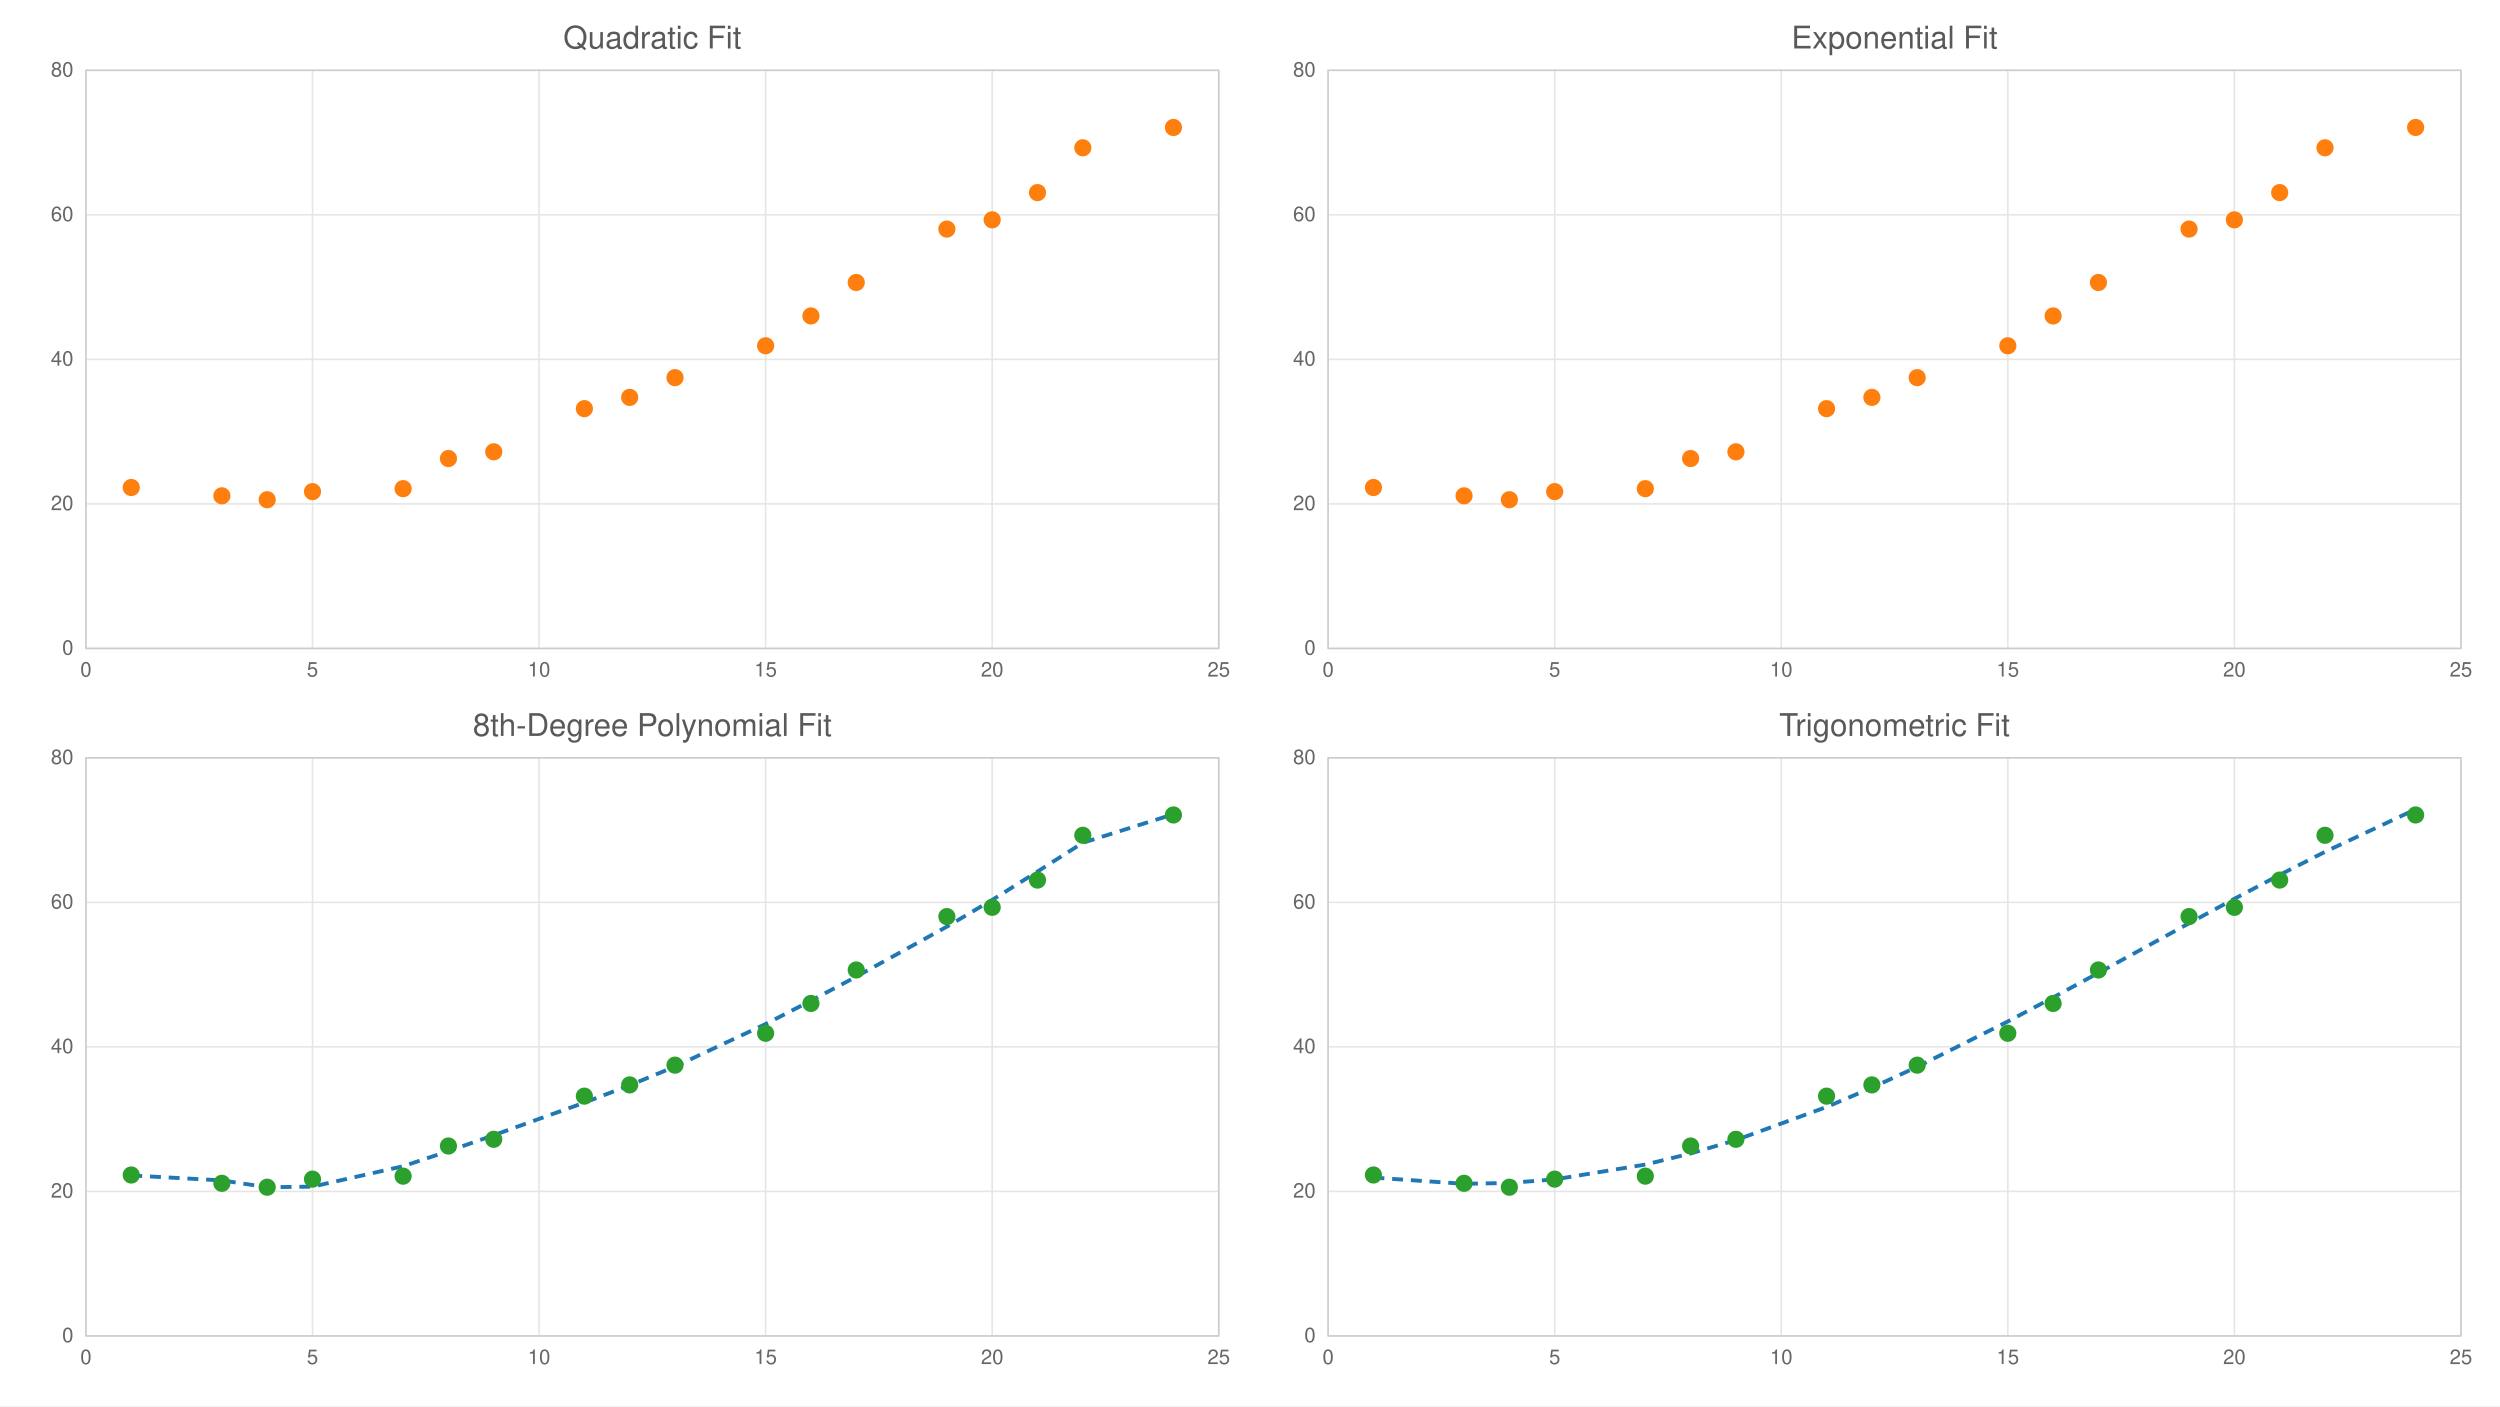
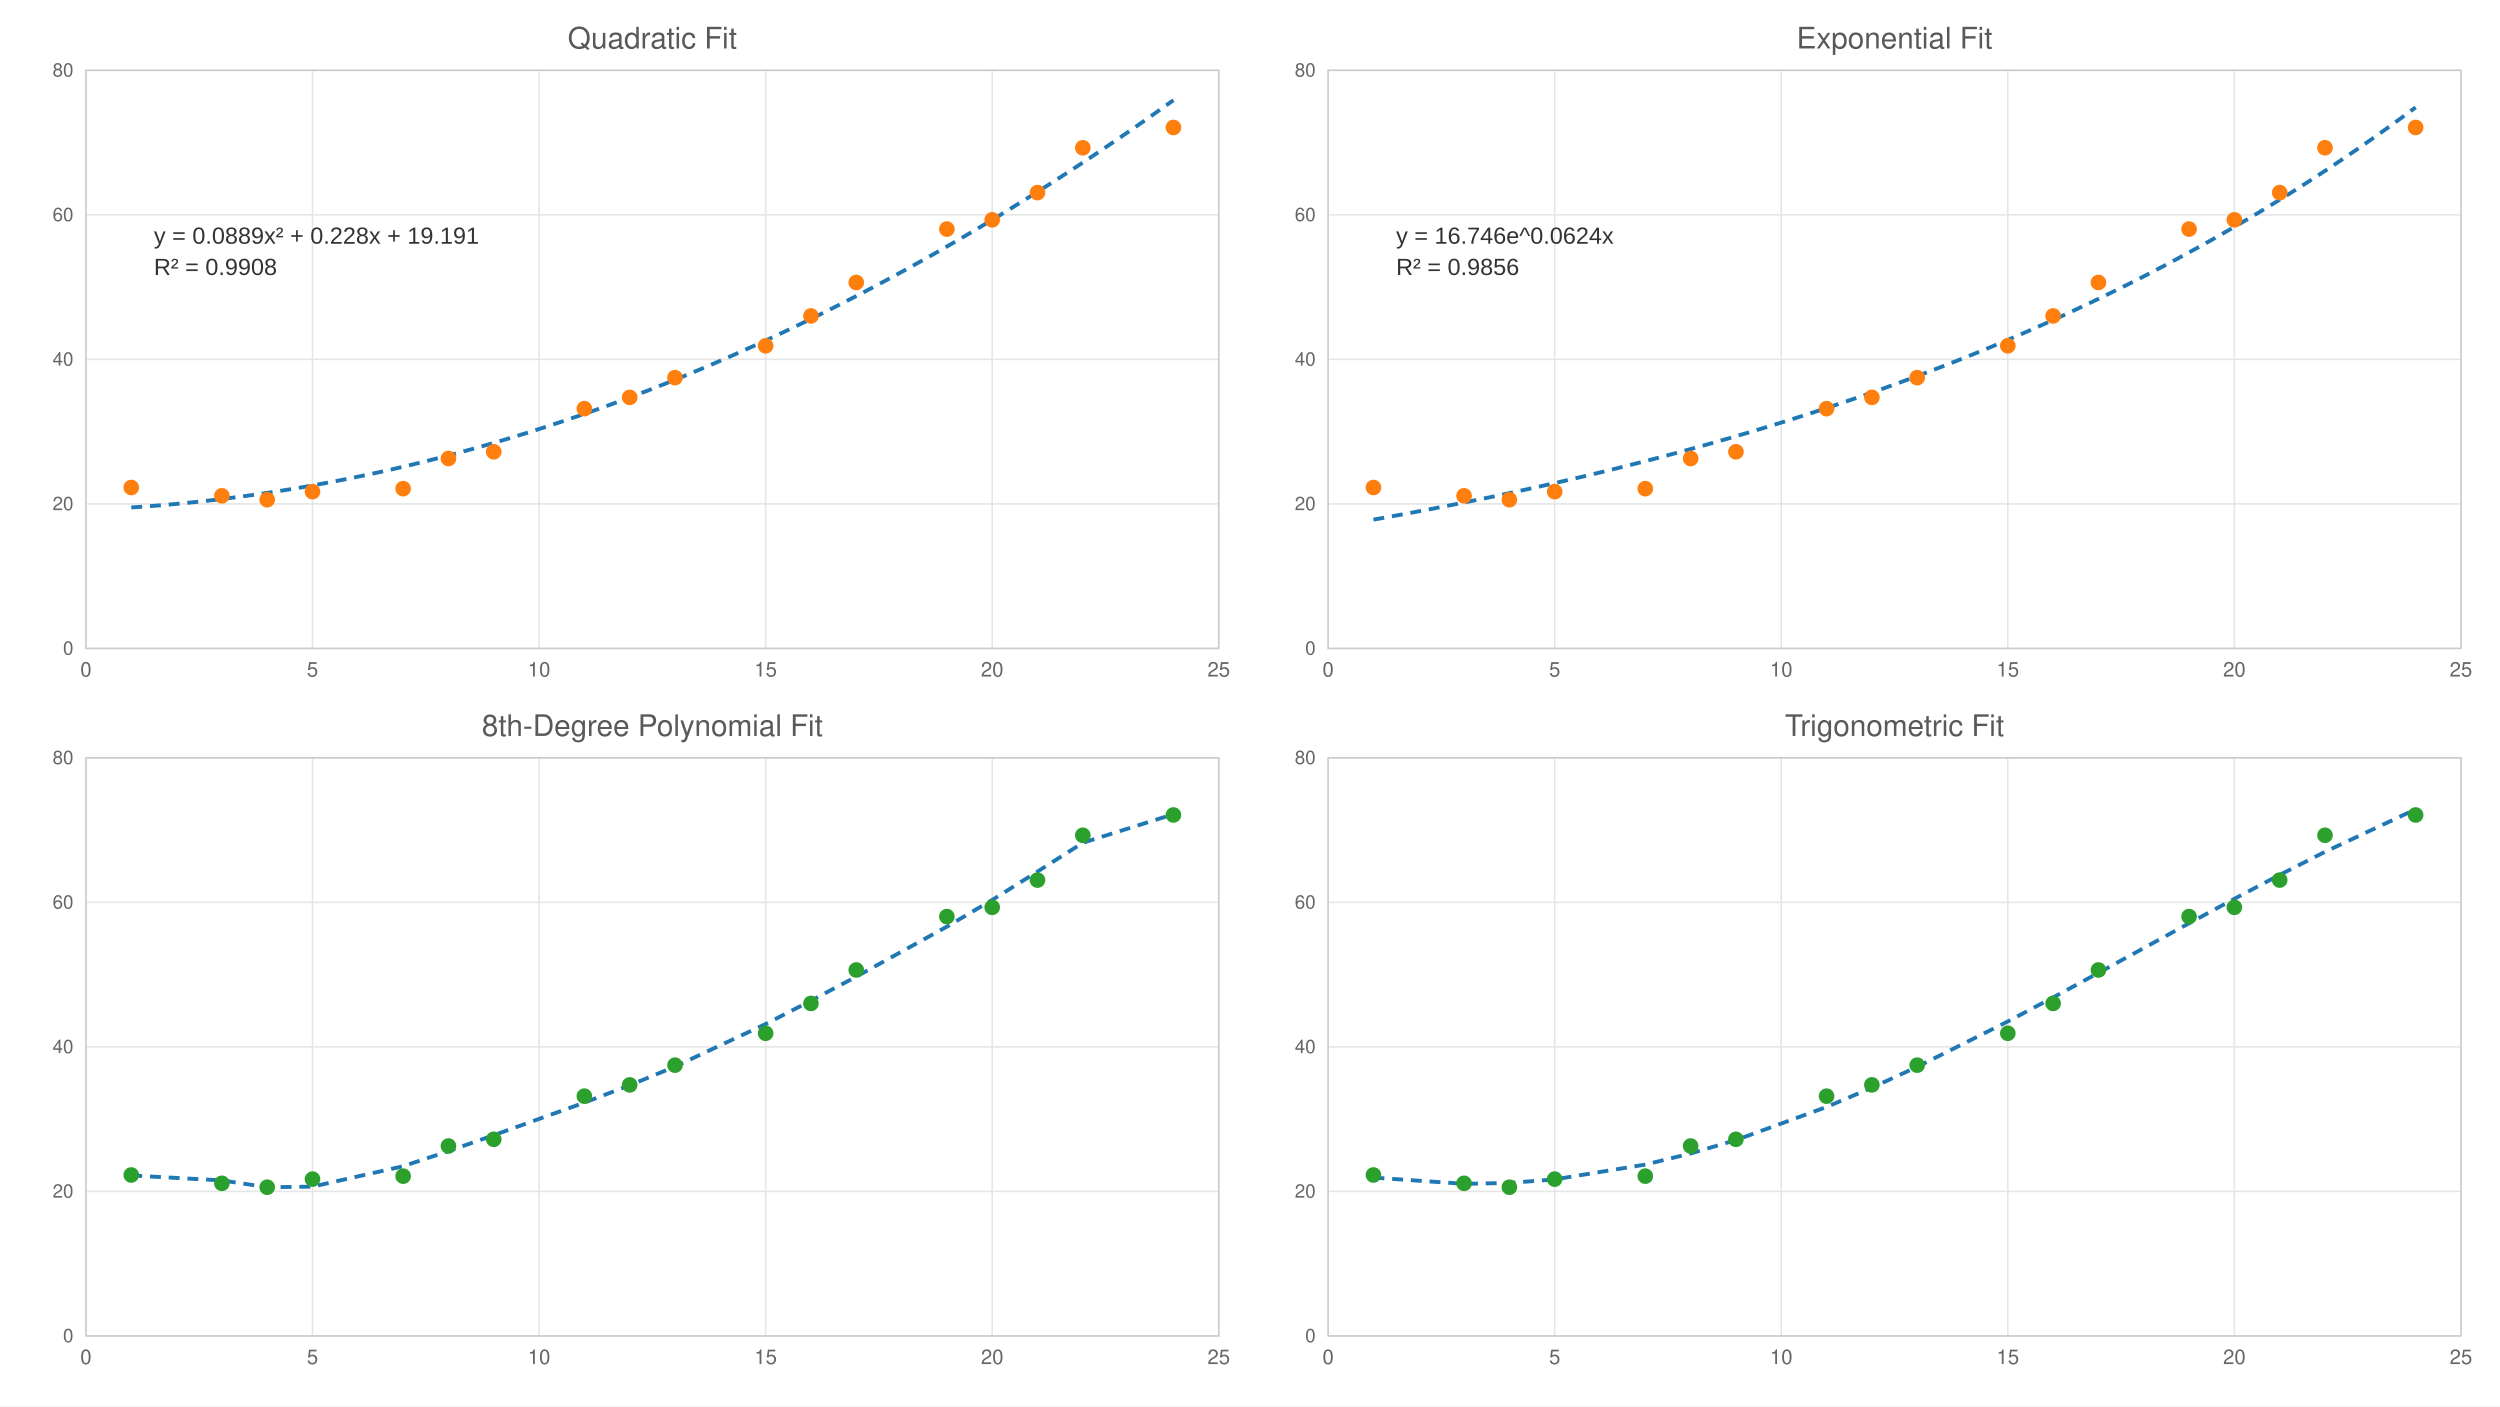
<svg xmlns="http://www.w3.org/2000/svg" viewBox="0 0 1600 900" width="1600" height="900">
  <rect x="0" y="0" width="1600" height="900" fill="white" />
-   <text x="417.5" y="31.0" text-anchor="middle" font-family="Helvetica,Arial,sans-serif" font-size="20" fill="#595959">Quadratic Fit</text>
+   <text x="417.5" y="31.0" text-anchor="middle" font-family="Helvetica,Arial,sans-serif" font-size="19" fill="#595959">Quadratic Fit</text>
  <rect x="55.0" y="45.0" width="725.0" height="370.0" fill="white" />
  <line x1="55.0" y1="415.0" x2="780.0" y2="415.0" stroke="#e5e5e5" stroke-width="1" />
-   <text x="47.0" y="419.0" text-anchor="end" font-family="Helvetica,Arial,sans-serif" font-size="13" fill="#666666">0</text>
+   <text x="47.0" y="419.0" text-anchor="end" font-family="Helvetica,Arial,sans-serif" font-size="12" fill="#666666">0</text>
  <line x1="55.0" y1="322.5" x2="780.0" y2="322.5" stroke="#e5e5e5" stroke-width="1" />
-   <text x="47.0" y="326.5" text-anchor="end" font-family="Helvetica,Arial,sans-serif" font-size="13" fill="#666666">20</text>
+   <text x="47.0" y="326.5" text-anchor="end" font-family="Helvetica,Arial,sans-serif" font-size="12" fill="#666666">20</text>
  <line x1="55.0" y1="230.0" x2="780.0" y2="230.0" stroke="#e5e5e5" stroke-width="1" />
-   <text x="47.0" y="234.0" text-anchor="end" font-family="Helvetica,Arial,sans-serif" font-size="13" fill="#666666">40</text>
+   <text x="47.0" y="234.0" text-anchor="end" font-family="Helvetica,Arial,sans-serif" font-size="12" fill="#666666">40</text>
  <line x1="55.0" y1="137.5" x2="780.0" y2="137.5" stroke="#e5e5e5" stroke-width="1" />
-   <text x="47.0" y="141.5" text-anchor="end" font-family="Helvetica,Arial,sans-serif" font-size="13" fill="#666666">60</text>
+   <text x="47.0" y="141.5" text-anchor="end" font-family="Helvetica,Arial,sans-serif" font-size="12" fill="#666666">60</text>
  <line x1="55.0" y1="45.0" x2="780.0" y2="45.0" stroke="#e5e5e5" stroke-width="1" />
-   <text x="47.0" y="49.0" text-anchor="end" font-family="Helvetica,Arial,sans-serif" font-size="13" fill="#666666">80</text>
+   <text x="47.0" y="49.0" text-anchor="end" font-family="Helvetica,Arial,sans-serif" font-size="12" fill="#666666">80</text>
  <line x1="55.0" y1="45.0" x2="55.0" y2="415.0" stroke="#e5e5e5" stroke-width="1" />
  <text x="55.0" y="433.0" text-anchor="middle" font-family="Helvetica,Arial,sans-serif" font-size="13" fill="#666666">0</text>
  <line x1="200.0" y1="45.0" x2="200.0" y2="415.0" stroke="#e5e5e5" stroke-width="1" />
  <text x="200.0" y="433.0" text-anchor="middle" font-family="Helvetica,Arial,sans-serif" font-size="13" fill="#666666">5</text>
  <line x1="345.0" y1="45.0" x2="345.0" y2="415.0" stroke="#e5e5e5" stroke-width="1" />
  <text x="345.0" y="433.0" text-anchor="middle" font-family="Helvetica,Arial,sans-serif" font-size="13" fill="#666666">10</text>
  <line x1="490.0" y1="45.0" x2="490.0" y2="415.0" stroke="#e5e5e5" stroke-width="1" />
  <text x="490.0" y="433.0" text-anchor="middle" font-family="Helvetica,Arial,sans-serif" font-size="13" fill="#666666">15</text>
  <line x1="635.0" y1="45.0" x2="635.0" y2="415.0" stroke="#e5e5e5" stroke-width="1" />
  <text x="635.0" y="433.0" text-anchor="middle" font-family="Helvetica,Arial,sans-serif" font-size="13" fill="#666666">20</text>
  <line x1="780.0" y1="45.0" x2="780.0" y2="415.0" stroke="#e5e5e5" stroke-width="1" />
  <text x="780.0" y="433.0" text-anchor="middle" font-family="Helvetica,Arial,sans-serif" font-size="13" fill="#666666">25</text>
  <rect x="55.0" y="45.0" width="725.0" height="370.0" fill="none" stroke="#cccccc" stroke-width="1" />
-   <circle cx="84.00" cy="312.00" r="5.5" fill="#ff7f0e" />
-   <circle cx="142.00" cy="317.32" r="5.5" fill="#ff7f0e" />
-   <circle cx="171.00" cy="319.82" r="5.5" fill="#ff7f0e" />
-   <circle cx="200.00" cy="314.64" r="5.5" fill="#ff7f0e" />
-   <circle cx="258.00" cy="312.74" r="5.5" fill="#ff7f0e" />
-   <circle cx="287.00" cy="293.45" r="5.5" fill="#ff7f0e" />
-   <circle cx="316.00" cy="289.15" r="5.5" fill="#ff7f0e" />
-   <circle cx="374.00" cy="261.54" r="5.5" fill="#ff7f0e" />
-   <circle cx="403.00" cy="254.33" r="5.5" fill="#ff7f0e" />
-   <circle cx="432.00" cy="241.70" r="5.5" fill="#ff7f0e" />
-   <circle cx="490.00" cy="221.30" r="5.5" fill="#ff7f0e" />
-   <circle cx="519.00" cy="202.20" r="5.5" fill="#ff7f0e" />
-   <circle cx="548.00" cy="180.79" r="5.5" fill="#ff7f0e" />
-   <circle cx="606.00" cy="146.61" r="5.5" fill="#ff7f0e" />
-   <circle cx="635.00" cy="140.69" r="5.5" fill="#ff7f0e" />
-   <circle cx="664.00" cy="123.26" r="5.5" fill="#ff7f0e" />
-   <circle cx="693.00" cy="94.58" r="5.5" fill="#ff7f0e" />
-   <circle cx="751.00" cy="81.58" r="5.5" fill="#ff7f0e" />
-   <text x="1212.5" y="31.0" text-anchor="middle" font-family="Helvetica,Arial,sans-serif" font-size="20" fill="#595959">Exponential Fit</text>
+   <path d="M84.00,324.78 L91.25,324.28 L98.50,323.73 L105.75,323.14 L113.00,322.49 L120.25,321.79 L127.50,321.04 L134.75,320.23 L142.00,319.38 L149.25,318.47 L156.50,317.51 L163.75,316.51 L171.00,315.45 L178.25,314.33 L185.50,313.17 L192.75,311.96 L200.00,310.69 L207.25,309.37 L214.50,308.00 L221.75,306.58 L229.00,305.11 L236.25,303.59 L243.50,302.02 L250.75,300.39 L258.00,298.71 L265.25,296.98 L272.50,295.20 L279.75,293.37 L287.00,291.49 L294.25,289.56 L301.50,287.57 L308.75,285.54 L316.00,283.45 L323.25,281.31 L330.50,279.12 L337.75,276.87 L345.00,274.58 L352.25,272.24 L359.50,269.84 L366.75,267.39 L374.00,264.89 L381.25,262.34 L388.50,259.74 L395.75,257.09 L403.00,254.38 L410.25,251.62 L417.50,248.82 L424.75,245.96 L432.00,243.05 L439.25,240.08 L446.50,237.07 L453.75,234.01 L461.00,230.89 L468.25,227.72 L475.50,224.50 L482.75,221.23 L490.00,217.91 L497.25,214.54 L504.50,211.12 L511.75,207.64 L519.00,204.11 L526.25,200.53 L533.50,196.90 L540.75,193.22 L548.00,189.49 L555.25,185.70 L562.50,181.87 L569.75,177.98 L577.00,174.04 L584.25,170.05 L591.50,166.01 L598.75,161.92 L606.00,157.78 L613.25,153.58 L620.50,149.33 L627.75,145.04 L635.00,140.69 L642.25,136.29 L649.50,131.83 L656.75,127.33 L664.00,122.77 L671.25,118.17 L678.50,113.51 L685.75,108.80 L693.00,104.04 L700.25,99.23 L707.50,94.36 L714.75,89.45 L722.00,84.48 L729.25,79.47 L736.50,74.40 L743.75,69.28 L751.00,64.10" fill="none" stroke="#1f77b4" stroke-width="2.5" stroke-dasharray="7,5" />
+   <circle cx="84.00" cy="312.00" r="5" fill="#ff7f0e" />
+   <circle cx="142.00" cy="317.32" r="5" fill="#ff7f0e" />
+   <circle cx="171.00" cy="319.82" r="5" fill="#ff7f0e" />
+   <circle cx="200.00" cy="314.64" r="5" fill="#ff7f0e" />
+   <circle cx="258.00" cy="312.74" r="5" fill="#ff7f0e" />
+   <circle cx="287.00" cy="293.45" r="5" fill="#ff7f0e" />
+   <circle cx="316.00" cy="289.15" r="5" fill="#ff7f0e" />
+   <circle cx="374.00" cy="261.54" r="5" fill="#ff7f0e" />
+   <circle cx="403.00" cy="254.33" r="5" fill="#ff7f0e" />
+   <circle cx="432.00" cy="241.70" r="5" fill="#ff7f0e" />
+   <circle cx="490.00" cy="221.30" r="5" fill="#ff7f0e" />
+   <circle cx="519.00" cy="202.20" r="5" fill="#ff7f0e" />
+   <circle cx="548.00" cy="180.79" r="5" fill="#ff7f0e" />
+   <circle cx="606.00" cy="146.61" r="5" fill="#ff7f0e" />
+   <circle cx="635.00" cy="140.69" r="5" fill="#ff7f0e" />
+   <circle cx="664.00" cy="123.26" r="5" fill="#ff7f0e" />
+   <circle cx="693.00" cy="94.58" r="5" fill="#ff7f0e" />
+   <circle cx="751.00" cy="81.58" r="5" fill="#ff7f0e" />
+   <text x="98.5" y="156.0" font-family="Arial,Helvetica,sans-serif" font-size="15" fill="#333333">y = 0.0889x² + 0.228x + 19.191</text>
+   <text x="98.5" y="176.0" font-family="Arial,Helvetica,sans-serif" font-size="15" fill="#333333">R² = 0.9908</text>
+   <text x="1212.5" y="31.0" text-anchor="middle" font-family="Helvetica,Arial,sans-serif" font-size="19" fill="#595959">Exponential Fit</text>
  <rect x="850.0" y="45.0" width="725.0" height="370.0" fill="white" />
  <line x1="850.0" y1="415.0" x2="1575.0" y2="415.0" stroke="#e5e5e5" stroke-width="1" />
-   <text x="842.0" y="419.0" text-anchor="end" font-family="Helvetica,Arial,sans-serif" font-size="13" fill="#666666">0</text>
+   <text x="842.0" y="419.0" text-anchor="end" font-family="Helvetica,Arial,sans-serif" font-size="12" fill="#666666">0</text>
  <line x1="850.0" y1="322.5" x2="1575.0" y2="322.5" stroke="#e5e5e5" stroke-width="1" />
-   <text x="842.0" y="326.5" text-anchor="end" font-family="Helvetica,Arial,sans-serif" font-size="13" fill="#666666">20</text>
+   <text x="842.0" y="326.5" text-anchor="end" font-family="Helvetica,Arial,sans-serif" font-size="12" fill="#666666">20</text>
  <line x1="850.0" y1="230.0" x2="1575.0" y2="230.0" stroke="#e5e5e5" stroke-width="1" />
-   <text x="842.0" y="234.0" text-anchor="end" font-family="Helvetica,Arial,sans-serif" font-size="13" fill="#666666">40</text>
+   <text x="842.0" y="234.0" text-anchor="end" font-family="Helvetica,Arial,sans-serif" font-size="12" fill="#666666">40</text>
  <line x1="850.0" y1="137.5" x2="1575.0" y2="137.5" stroke="#e5e5e5" stroke-width="1" />
-   <text x="842.0" y="141.5" text-anchor="end" font-family="Helvetica,Arial,sans-serif" font-size="13" fill="#666666">60</text>
+   <text x="842.0" y="141.5" text-anchor="end" font-family="Helvetica,Arial,sans-serif" font-size="12" fill="#666666">60</text>
  <line x1="850.0" y1="45.0" x2="1575.0" y2="45.0" stroke="#e5e5e5" stroke-width="1" />
-   <text x="842.0" y="49.0" text-anchor="end" font-family="Helvetica,Arial,sans-serif" font-size="13" fill="#666666">80</text>
+   <text x="842.0" y="49.0" text-anchor="end" font-family="Helvetica,Arial,sans-serif" font-size="12" fill="#666666">80</text>
  <line x1="850.0" y1="45.0" x2="850.0" y2="415.0" stroke="#e5e5e5" stroke-width="1" />
  <text x="850.0" y="433.0" text-anchor="middle" font-family="Helvetica,Arial,sans-serif" font-size="13" fill="#666666">0</text>
  <line x1="995.0" y1="45.0" x2="995.0" y2="415.0" stroke="#e5e5e5" stroke-width="1" />
  <text x="995.0" y="433.0" text-anchor="middle" font-family="Helvetica,Arial,sans-serif" font-size="13" fill="#666666">5</text>
  <line x1="1140.0" y1="45.0" x2="1140.0" y2="415.0" stroke="#e5e5e5" stroke-width="1" />
  <text x="1140.0" y="433.0" text-anchor="middle" font-family="Helvetica,Arial,sans-serif" font-size="13" fill="#666666">10</text>
  <line x1="1285.0" y1="45.0" x2="1285.0" y2="415.0" stroke="#e5e5e5" stroke-width="1" />
  <text x="1285.0" y="433.0" text-anchor="middle" font-family="Helvetica,Arial,sans-serif" font-size="13" fill="#666666">15</text>
  <line x1="1430.0" y1="45.0" x2="1430.0" y2="415.0" stroke="#e5e5e5" stroke-width="1" />
  <text x="1430.0" y="433.0" text-anchor="middle" font-family="Helvetica,Arial,sans-serif" font-size="13" fill="#666666">20</text>
  <line x1="1575.0" y1="45.0" x2="1575.0" y2="415.0" stroke="#e5e5e5" stroke-width="1" />
  <text x="1575.0" y="433.0" text-anchor="middle" font-family="Helvetica,Arial,sans-serif" font-size="13" fill="#666666">25</text>
  <rect x="850.0" y="45.0" width="725.0" height="370.0" fill="none" stroke="#cccccc" stroke-width="1" />
-   <circle cx="879.00" cy="312.00" r="5.5" fill="#ff7f0e" />
-   <circle cx="937.00" cy="317.32" r="5.5" fill="#ff7f0e" />
-   <circle cx="966.00" cy="319.82" r="5.5" fill="#ff7f0e" />
-   <circle cx="995.00" cy="314.64" r="5.5" fill="#ff7f0e" />
-   <circle cx="1053.00" cy="312.74" r="5.5" fill="#ff7f0e" />
-   <circle cx="1082.00" cy="293.45" r="5.5" fill="#ff7f0e" />
-   <circle cx="1111.00" cy="289.15" r="5.5" fill="#ff7f0e" />
-   <circle cx="1169.00" cy="261.54" r="5.5" fill="#ff7f0e" />
-   <circle cx="1198.00" cy="254.33" r="5.5" fill="#ff7f0e" />
-   <circle cx="1227.00" cy="241.70" r="5.5" fill="#ff7f0e" />
-   <circle cx="1285.00" cy="221.30" r="5.5" fill="#ff7f0e" />
-   <circle cx="1314.00" cy="202.20" r="5.5" fill="#ff7f0e" />
-   <circle cx="1343.00" cy="180.79" r="5.5" fill="#ff7f0e" />
-   <circle cx="1401.00" cy="146.61" r="5.5" fill="#ff7f0e" />
-   <circle cx="1430.00" cy="140.69" r="5.5" fill="#ff7f0e" />
-   <circle cx="1459.00" cy="123.26" r="5.5" fill="#ff7f0e" />
-   <circle cx="1488.00" cy="94.58" r="5.5" fill="#ff7f0e" />
-   <circle cx="1546.00" cy="81.58" r="5.5" fill="#ff7f0e" />
-   <text x="417.5" y="471.0" text-anchor="middle" font-family="Helvetica,Arial,sans-serif" font-size="20" fill="#595959">8th-Degree Polynomial Fit</text>
+   <path d="M879.00,332.56 L886.25,331.27 L893.50,329.95 L900.75,328.61 L908.00,327.25 L915.25,325.88 L922.50,324.47 L929.75,323.05 L937.00,321.61 L944.25,320.14 L951.50,318.65 L958.75,317.13 L966.00,315.59 L973.25,314.03 L980.50,312.44 L987.75,310.83 L995.00,309.19 L1002.25,307.53 L1009.50,305.84 L1016.75,304.12 L1024.00,302.38 L1031.25,300.61 L1038.50,298.81 L1045.75,296.98 L1053.00,295.13 L1060.25,293.24 L1067.50,291.33 L1074.75,289.38 L1082.00,287.41 L1089.25,285.40 L1096.50,283.36 L1103.75,281.30 L1111.00,279.19 L1118.25,277.06 L1125.50,274.89 L1132.75,272.69 L1140.00,270.45 L1147.25,268.18 L1154.50,265.87 L1161.75,263.52 L1169.00,261.14 L1176.25,258.72 L1183.50,256.27 L1190.75,253.77 L1198.00,251.23 L1205.25,248.66 L1212.50,246.04 L1219.75,243.39 L1227.00,240.69 L1234.25,237.95 L1241.50,235.17 L1248.75,232.34 L1256.00,229.47 L1263.25,226.55 L1270.50,223.59 L1277.75,220.58 L1285.00,217.52 L1292.25,214.42 L1299.50,211.26 L1306.75,208.06 L1314.00,204.80 L1321.25,201.50 L1328.50,198.14 L1335.75,194.73 L1343.00,191.27 L1350.25,187.75 L1357.50,184.18 L1364.75,180.55 L1372.00,176.87 L1379.25,173.12 L1386.50,169.32 L1393.75,165.46 L1401.00,161.53 L1408.25,157.55 L1415.50,153.50 L1422.75,149.39 L1430.00,145.21 L1437.25,140.97 L1444.50,136.66 L1451.75,132.29 L1459.00,127.84 L1466.25,123.33 L1473.50,118.74 L1480.75,114.08 L1488.00,109.35 L1495.25,104.55 L1502.50,99.66 L1509.75,94.71 L1517.00,89.67 L1524.25,84.56 L1531.50,79.36 L1538.75,74.08 L1546.00,68.72" fill="none" stroke="#1f77b4" stroke-width="2.5" stroke-dasharray="7,5" />
+   <circle cx="879.00" cy="312.00" r="5" fill="#ff7f0e" />
+   <circle cx="937.00" cy="317.32" r="5" fill="#ff7f0e" />
+   <circle cx="966.00" cy="319.82" r="5" fill="#ff7f0e" />
+   <circle cx="995.00" cy="314.64" r="5" fill="#ff7f0e" />
+   <circle cx="1053.00" cy="312.74" r="5" fill="#ff7f0e" />
+   <circle cx="1082.00" cy="293.45" r="5" fill="#ff7f0e" />
+   <circle cx="1111.00" cy="289.15" r="5" fill="#ff7f0e" />
+   <circle cx="1169.00" cy="261.54" r="5" fill="#ff7f0e" />
+   <circle cx="1198.00" cy="254.33" r="5" fill="#ff7f0e" />
+   <circle cx="1227.00" cy="241.70" r="5" fill="#ff7f0e" />
+   <circle cx="1285.00" cy="221.30" r="5" fill="#ff7f0e" />
+   <circle cx="1314.00" cy="202.20" r="5" fill="#ff7f0e" />
+   <circle cx="1343.00" cy="180.79" r="5" fill="#ff7f0e" />
+   <circle cx="1401.00" cy="146.61" r="5" fill="#ff7f0e" />
+   <circle cx="1430.00" cy="140.69" r="5" fill="#ff7f0e" />
+   <circle cx="1459.00" cy="123.26" r="5" fill="#ff7f0e" />
+   <circle cx="1488.00" cy="94.58" r="5" fill="#ff7f0e" />
+   <circle cx="1546.00" cy="81.58" r="5" fill="#ff7f0e" />
+   <text x="893.5" y="156.0" font-family="Arial,Helvetica,sans-serif" font-size="15" fill="#333333">y = 16.746e^0.0624x</text>
+   <text x="893.5" y="176.0" font-family="Arial,Helvetica,sans-serif" font-size="15" fill="#333333">R² = 0.9856</text>
+   <text x="417.5" y="471.0" text-anchor="middle" font-family="Helvetica,Arial,sans-serif" font-size="19" fill="#595959">8th-Degree Polynomial Fit</text>
  <rect x="55.0" y="485.0" width="725.0" height="370.0" fill="white" />
  <line x1="55.0" y1="855.0" x2="780.0" y2="855.0" stroke="#e5e5e5" stroke-width="1" />
-   <text x="47.0" y="859.0" text-anchor="end" font-family="Helvetica,Arial,sans-serif" font-size="13" fill="#666666">0</text>
+   <text x="47.0" y="859.0" text-anchor="end" font-family="Helvetica,Arial,sans-serif" font-size="12" fill="#666666">0</text>
  <line x1="55.0" y1="762.5" x2="780.0" y2="762.5" stroke="#e5e5e5" stroke-width="1" />
-   <text x="47.0" y="766.5" text-anchor="end" font-family="Helvetica,Arial,sans-serif" font-size="13" fill="#666666">20</text>
+   <text x="47.0" y="766.5" text-anchor="end" font-family="Helvetica,Arial,sans-serif" font-size="12" fill="#666666">20</text>
  <line x1="55.0" y1="670.0" x2="780.0" y2="670.0" stroke="#e5e5e5" stroke-width="1" />
-   <text x="47.0" y="674.0" text-anchor="end" font-family="Helvetica,Arial,sans-serif" font-size="13" fill="#666666">40</text>
+   <text x="47.0" y="674.0" text-anchor="end" font-family="Helvetica,Arial,sans-serif" font-size="12" fill="#666666">40</text>
  <line x1="55.0" y1="577.5" x2="780.0" y2="577.5" stroke="#e5e5e5" stroke-width="1" />
-   <text x="47.0" y="581.5" text-anchor="end" font-family="Helvetica,Arial,sans-serif" font-size="13" fill="#666666">60</text>
+   <text x="47.0" y="581.5" text-anchor="end" font-family="Helvetica,Arial,sans-serif" font-size="12" fill="#666666">60</text>
  <line x1="55.0" y1="485.0" x2="780.0" y2="485.0" stroke="#e5e5e5" stroke-width="1" />
-   <text x="47.0" y="489.0" text-anchor="end" font-family="Helvetica,Arial,sans-serif" font-size="13" fill="#666666">80</text>
+   <text x="47.0" y="489.0" text-anchor="end" font-family="Helvetica,Arial,sans-serif" font-size="12" fill="#666666">80</text>
  <line x1="55.0" y1="485.0" x2="55.0" y2="855.0" stroke="#e5e5e5" stroke-width="1" />
  <text x="55.0" y="873.0" text-anchor="middle" font-family="Helvetica,Arial,sans-serif" font-size="13" fill="#666666">0</text>
  <line x1="200.0" y1="485.0" x2="200.0" y2="855.0" stroke="#e5e5e5" stroke-width="1" />
  <text x="200.0" y="873.0" text-anchor="middle" font-family="Helvetica,Arial,sans-serif" font-size="13" fill="#666666">5</text>
  <line x1="345.0" y1="485.0" x2="345.0" y2="855.0" stroke="#e5e5e5" stroke-width="1" />
  <text x="345.0" y="873.0" text-anchor="middle" font-family="Helvetica,Arial,sans-serif" font-size="13" fill="#666666">10</text>
  <line x1="490.0" y1="485.0" x2="490.0" y2="855.0" stroke="#e5e5e5" stroke-width="1" />
  <text x="490.0" y="873.0" text-anchor="middle" font-family="Helvetica,Arial,sans-serif" font-size="13" fill="#666666">15</text>
  <line x1="635.0" y1="485.0" x2="635.0" y2="855.0" stroke="#e5e5e5" stroke-width="1" />
  <text x="635.0" y="873.0" text-anchor="middle" font-family="Helvetica,Arial,sans-serif" font-size="13" fill="#666666">20</text>
  <line x1="780.0" y1="485.0" x2="780.0" y2="855.0" stroke="#e5e5e5" stroke-width="1" />
  <text x="780.0" y="873.0" text-anchor="middle" font-family="Helvetica,Arial,sans-serif" font-size="13" fill="#666666">25</text>
  <rect x="55.0" y="485.0" width="725.0" height="370.0" fill="none" stroke="#cccccc" stroke-width="1" />
  <path d="M84.00,752.28 L142.00,755.46 L171.00,759.83 L200.00,759.45 L258.00,746.39 L287.00,736.72 L316.00,726.52 L374.00,705.67 L403.00,694.60 L432.00,682.61 L490.00,655.39 L519.00,640.47 L548.00,625.05 L606.00,593.05 L635.00,575.96 L664.00,557.80 L693.00,539.37 L751.00,521.10" fill="none" stroke="#1f77b4" stroke-width="2.5" stroke-dasharray="7,5" />
-   <circle cx="84.00" cy="752.00" r="5.5" fill="#2ca02c" />
-   <circle cx="142.00" cy="757.32" r="5.5" fill="#2ca02c" />
-   <circle cx="171.00" cy="759.82" r="5.5" fill="#2ca02c" />
-   <circle cx="200.00" cy="754.64" r="5.5" fill="#2ca02c" />
-   <circle cx="258.00" cy="752.74" r="5.5" fill="#2ca02c" />
-   <circle cx="287.00" cy="733.45" r="5.5" fill="#2ca02c" />
-   <circle cx="316.00" cy="729.15" r="5.5" fill="#2ca02c" />
-   <circle cx="374.00" cy="701.54" r="5.5" fill="#2ca02c" />
-   <circle cx="403.00" cy="694.33" r="5.5" fill="#2ca02c" />
-   <circle cx="432.00" cy="681.70" r="5.5" fill="#2ca02c" />
-   <circle cx="490.00" cy="661.30" r="5.5" fill="#2ca02c" />
-   <circle cx="519.00" cy="642.20" r="5.5" fill="#2ca02c" />
-   <circle cx="548.00" cy="620.79" r="5.5" fill="#2ca02c" />
-   <circle cx="606.00" cy="586.61" r="5.5" fill="#2ca02c" />
-   <circle cx="635.00" cy="580.69" r="5.5" fill="#2ca02c" />
-   <circle cx="664.00" cy="563.25" r="5.5" fill="#2ca02c" />
-   <circle cx="693.00" cy="534.58" r="5.5" fill="#2ca02c" />
-   <circle cx="751.00" cy="521.58" r="5.5" fill="#2ca02c" />
-   <text x="1212.5" y="471.0" text-anchor="middle" font-family="Helvetica,Arial,sans-serif" font-size="20" fill="#595959">Trigonometric Fit</text>
+   <circle cx="84.00" cy="752.00" r="5" fill="#2ca02c" />
+   <circle cx="142.00" cy="757.32" r="5" fill="#2ca02c" />
+   <circle cx="171.00" cy="759.82" r="5" fill="#2ca02c" />
+   <circle cx="200.00" cy="754.64" r="5" fill="#2ca02c" />
+   <circle cx="258.00" cy="752.74" r="5" fill="#2ca02c" />
+   <circle cx="287.00" cy="733.45" r="5" fill="#2ca02c" />
+   <circle cx="316.00" cy="729.15" r="5" fill="#2ca02c" />
+   <circle cx="374.00" cy="701.54" r="5" fill="#2ca02c" />
+   <circle cx="403.00" cy="694.33" r="5" fill="#2ca02c" />
+   <circle cx="432.00" cy="681.70" r="5" fill="#2ca02c" />
+   <circle cx="490.00" cy="661.30" r="5" fill="#2ca02c" />
+   <circle cx="519.00" cy="642.20" r="5" fill="#2ca02c" />
+   <circle cx="548.00" cy="620.79" r="5" fill="#2ca02c" />
+   <circle cx="606.00" cy="586.61" r="5" fill="#2ca02c" />
+   <circle cx="635.00" cy="580.69" r="5" fill="#2ca02c" />
+   <circle cx="664.00" cy="563.25" r="5" fill="#2ca02c" />
+   <circle cx="693.00" cy="534.58" r="5" fill="#2ca02c" />
+   <circle cx="751.00" cy="521.58" r="5" fill="#2ca02c" />
+   <text x="1212.5" y="471.0" text-anchor="middle" font-family="Helvetica,Arial,sans-serif" font-size="19" fill="#595959">Trigonometric Fit</text>
  <rect x="850.0" y="485.0" width="725.0" height="370.0" fill="white" />
  <line x1="850.0" y1="855.0" x2="1575.0" y2="855.0" stroke="#e5e5e5" stroke-width="1" />
-   <text x="842.0" y="859.0" text-anchor="end" font-family="Helvetica,Arial,sans-serif" font-size="13" fill="#666666">0</text>
+   <text x="842.0" y="859.0" text-anchor="end" font-family="Helvetica,Arial,sans-serif" font-size="12" fill="#666666">0</text>
  <line x1="850.0" y1="762.5" x2="1575.0" y2="762.5" stroke="#e5e5e5" stroke-width="1" />
-   <text x="842.0" y="766.5" text-anchor="end" font-family="Helvetica,Arial,sans-serif" font-size="13" fill="#666666">20</text>
+   <text x="842.0" y="766.5" text-anchor="end" font-family="Helvetica,Arial,sans-serif" font-size="12" fill="#666666">20</text>
  <line x1="850.0" y1="670.0" x2="1575.0" y2="670.0" stroke="#e5e5e5" stroke-width="1" />
-   <text x="842.0" y="674.0" text-anchor="end" font-family="Helvetica,Arial,sans-serif" font-size="13" fill="#666666">40</text>
+   <text x="842.0" y="674.0" text-anchor="end" font-family="Helvetica,Arial,sans-serif" font-size="12" fill="#666666">40</text>
  <line x1="850.0" y1="577.5" x2="1575.0" y2="577.5" stroke="#e5e5e5" stroke-width="1" />
-   <text x="842.0" y="581.5" text-anchor="end" font-family="Helvetica,Arial,sans-serif" font-size="13" fill="#666666">60</text>
+   <text x="842.0" y="581.5" text-anchor="end" font-family="Helvetica,Arial,sans-serif" font-size="12" fill="#666666">60</text>
  <line x1="850.0" y1="485.0" x2="1575.0" y2="485.0" stroke="#e5e5e5" stroke-width="1" />
-   <text x="842.0" y="489.0" text-anchor="end" font-family="Helvetica,Arial,sans-serif" font-size="13" fill="#666666">80</text>
+   <text x="842.0" y="489.0" text-anchor="end" font-family="Helvetica,Arial,sans-serif" font-size="12" fill="#666666">80</text>
  <line x1="850.0" y1="485.0" x2="850.0" y2="855.0" stroke="#e5e5e5" stroke-width="1" />
  <text x="850.0" y="873.0" text-anchor="middle" font-family="Helvetica,Arial,sans-serif" font-size="13" fill="#666666">0</text>
  <line x1="995.0" y1="485.0" x2="995.0" y2="855.0" stroke="#e5e5e5" stroke-width="1" />
  <text x="995.0" y="873.0" text-anchor="middle" font-family="Helvetica,Arial,sans-serif" font-size="13" fill="#666666">5</text>
  <line x1="1140.0" y1="485.0" x2="1140.0" y2="855.0" stroke="#e5e5e5" stroke-width="1" />
  <text x="1140.0" y="873.0" text-anchor="middle" font-family="Helvetica,Arial,sans-serif" font-size="13" fill="#666666">10</text>
  <line x1="1285.0" y1="485.0" x2="1285.0" y2="855.0" stroke="#e5e5e5" stroke-width="1" />
  <text x="1285.0" y="873.0" text-anchor="middle" font-family="Helvetica,Arial,sans-serif" font-size="13" fill="#666666">15</text>
  <line x1="1430.0" y1="485.0" x2="1430.0" y2="855.0" stroke="#e5e5e5" stroke-width="1" />
  <text x="1430.0" y="873.0" text-anchor="middle" font-family="Helvetica,Arial,sans-serif" font-size="13" fill="#666666">20</text>
  <line x1="1575.0" y1="485.0" x2="1575.0" y2="855.0" stroke="#e5e5e5" stroke-width="1" />
  <text x="1575.0" y="873.0" text-anchor="middle" font-family="Helvetica,Arial,sans-serif" font-size="13" fill="#666666">25</text>
  <rect x="850.0" y="485.0" width="725.0" height="370.0" fill="none" stroke="#cccccc" stroke-width="1" />
  <path d="M879.00,753.66 L937.00,757.65 L966.00,757.08 L995.00,754.82 L1053.00,745.33 L1082.00,738.22 L1111.00,729.64 L1169.00,708.47 L1198.00,696.12 L1227.00,682.78 L1285.00,653.74 L1314.00,638.36 L1343.00,622.65 L1401.00,590.90 L1430.00,575.23 L1459.00,559.93 L1488.00,545.17 L1546.00,517.94" fill="none" stroke="#1f77b4" stroke-width="2.5" stroke-dasharray="7,5" />
-   <circle cx="879.00" cy="752.00" r="5.5" fill="#2ca02c" />
-   <circle cx="937.00" cy="757.32" r="5.5" fill="#2ca02c" />
-   <circle cx="966.00" cy="759.82" r="5.5" fill="#2ca02c" />
-   <circle cx="995.00" cy="754.64" r="5.5" fill="#2ca02c" />
-   <circle cx="1053.00" cy="752.74" r="5.5" fill="#2ca02c" />
-   <circle cx="1082.00" cy="733.45" r="5.5" fill="#2ca02c" />
-   <circle cx="1111.00" cy="729.15" r="5.5" fill="#2ca02c" />
-   <circle cx="1169.00" cy="701.54" r="5.5" fill="#2ca02c" />
-   <circle cx="1198.00" cy="694.33" r="5.5" fill="#2ca02c" />
-   <circle cx="1227.00" cy="681.70" r="5.5" fill="#2ca02c" />
-   <circle cx="1285.00" cy="661.30" r="5.5" fill="#2ca02c" />
-   <circle cx="1314.00" cy="642.20" r="5.5" fill="#2ca02c" />
-   <circle cx="1343.00" cy="620.79" r="5.5" fill="#2ca02c" />
-   <circle cx="1401.00" cy="586.61" r="5.5" fill="#2ca02c" />
-   <circle cx="1430.00" cy="580.69" r="5.5" fill="#2ca02c" />
-   <circle cx="1459.00" cy="563.25" r="5.5" fill="#2ca02c" />
-   <circle cx="1488.00" cy="534.58" r="5.5" fill="#2ca02c" />
-   <circle cx="1546.00" cy="521.58" r="5.5" fill="#2ca02c" />
+   <circle cx="879.00" cy="752.00" r="5" fill="#2ca02c" />
+   <circle cx="937.00" cy="757.32" r="5" fill="#2ca02c" />
+   <circle cx="966.00" cy="759.82" r="5" fill="#2ca02c" />
+   <circle cx="995.00" cy="754.64" r="5" fill="#2ca02c" />
+   <circle cx="1053.00" cy="752.74" r="5" fill="#2ca02c" />
+   <circle cx="1082.00" cy="733.45" r="5" fill="#2ca02c" />
+   <circle cx="1111.00" cy="729.15" r="5" fill="#2ca02c" />
+   <circle cx="1169.00" cy="701.54" r="5" fill="#2ca02c" />
+   <circle cx="1198.00" cy="694.33" r="5" fill="#2ca02c" />
+   <circle cx="1227.00" cy="681.70" r="5" fill="#2ca02c" />
+   <circle cx="1285.00" cy="661.30" r="5" fill="#2ca02c" />
+   <circle cx="1314.00" cy="642.20" r="5" fill="#2ca02c" />
+   <circle cx="1343.00" cy="620.79" r="5" fill="#2ca02c" />
+   <circle cx="1401.00" cy="586.61" r="5" fill="#2ca02c" />
+   <circle cx="1430.00" cy="580.69" r="5" fill="#2ca02c" />
+   <circle cx="1459.00" cy="563.25" r="5" fill="#2ca02c" />
+   <circle cx="1488.00" cy="534.58" r="5" fill="#2ca02c" />
+   <circle cx="1546.00" cy="521.58" r="5" fill="#2ca02c" />
</svg>
